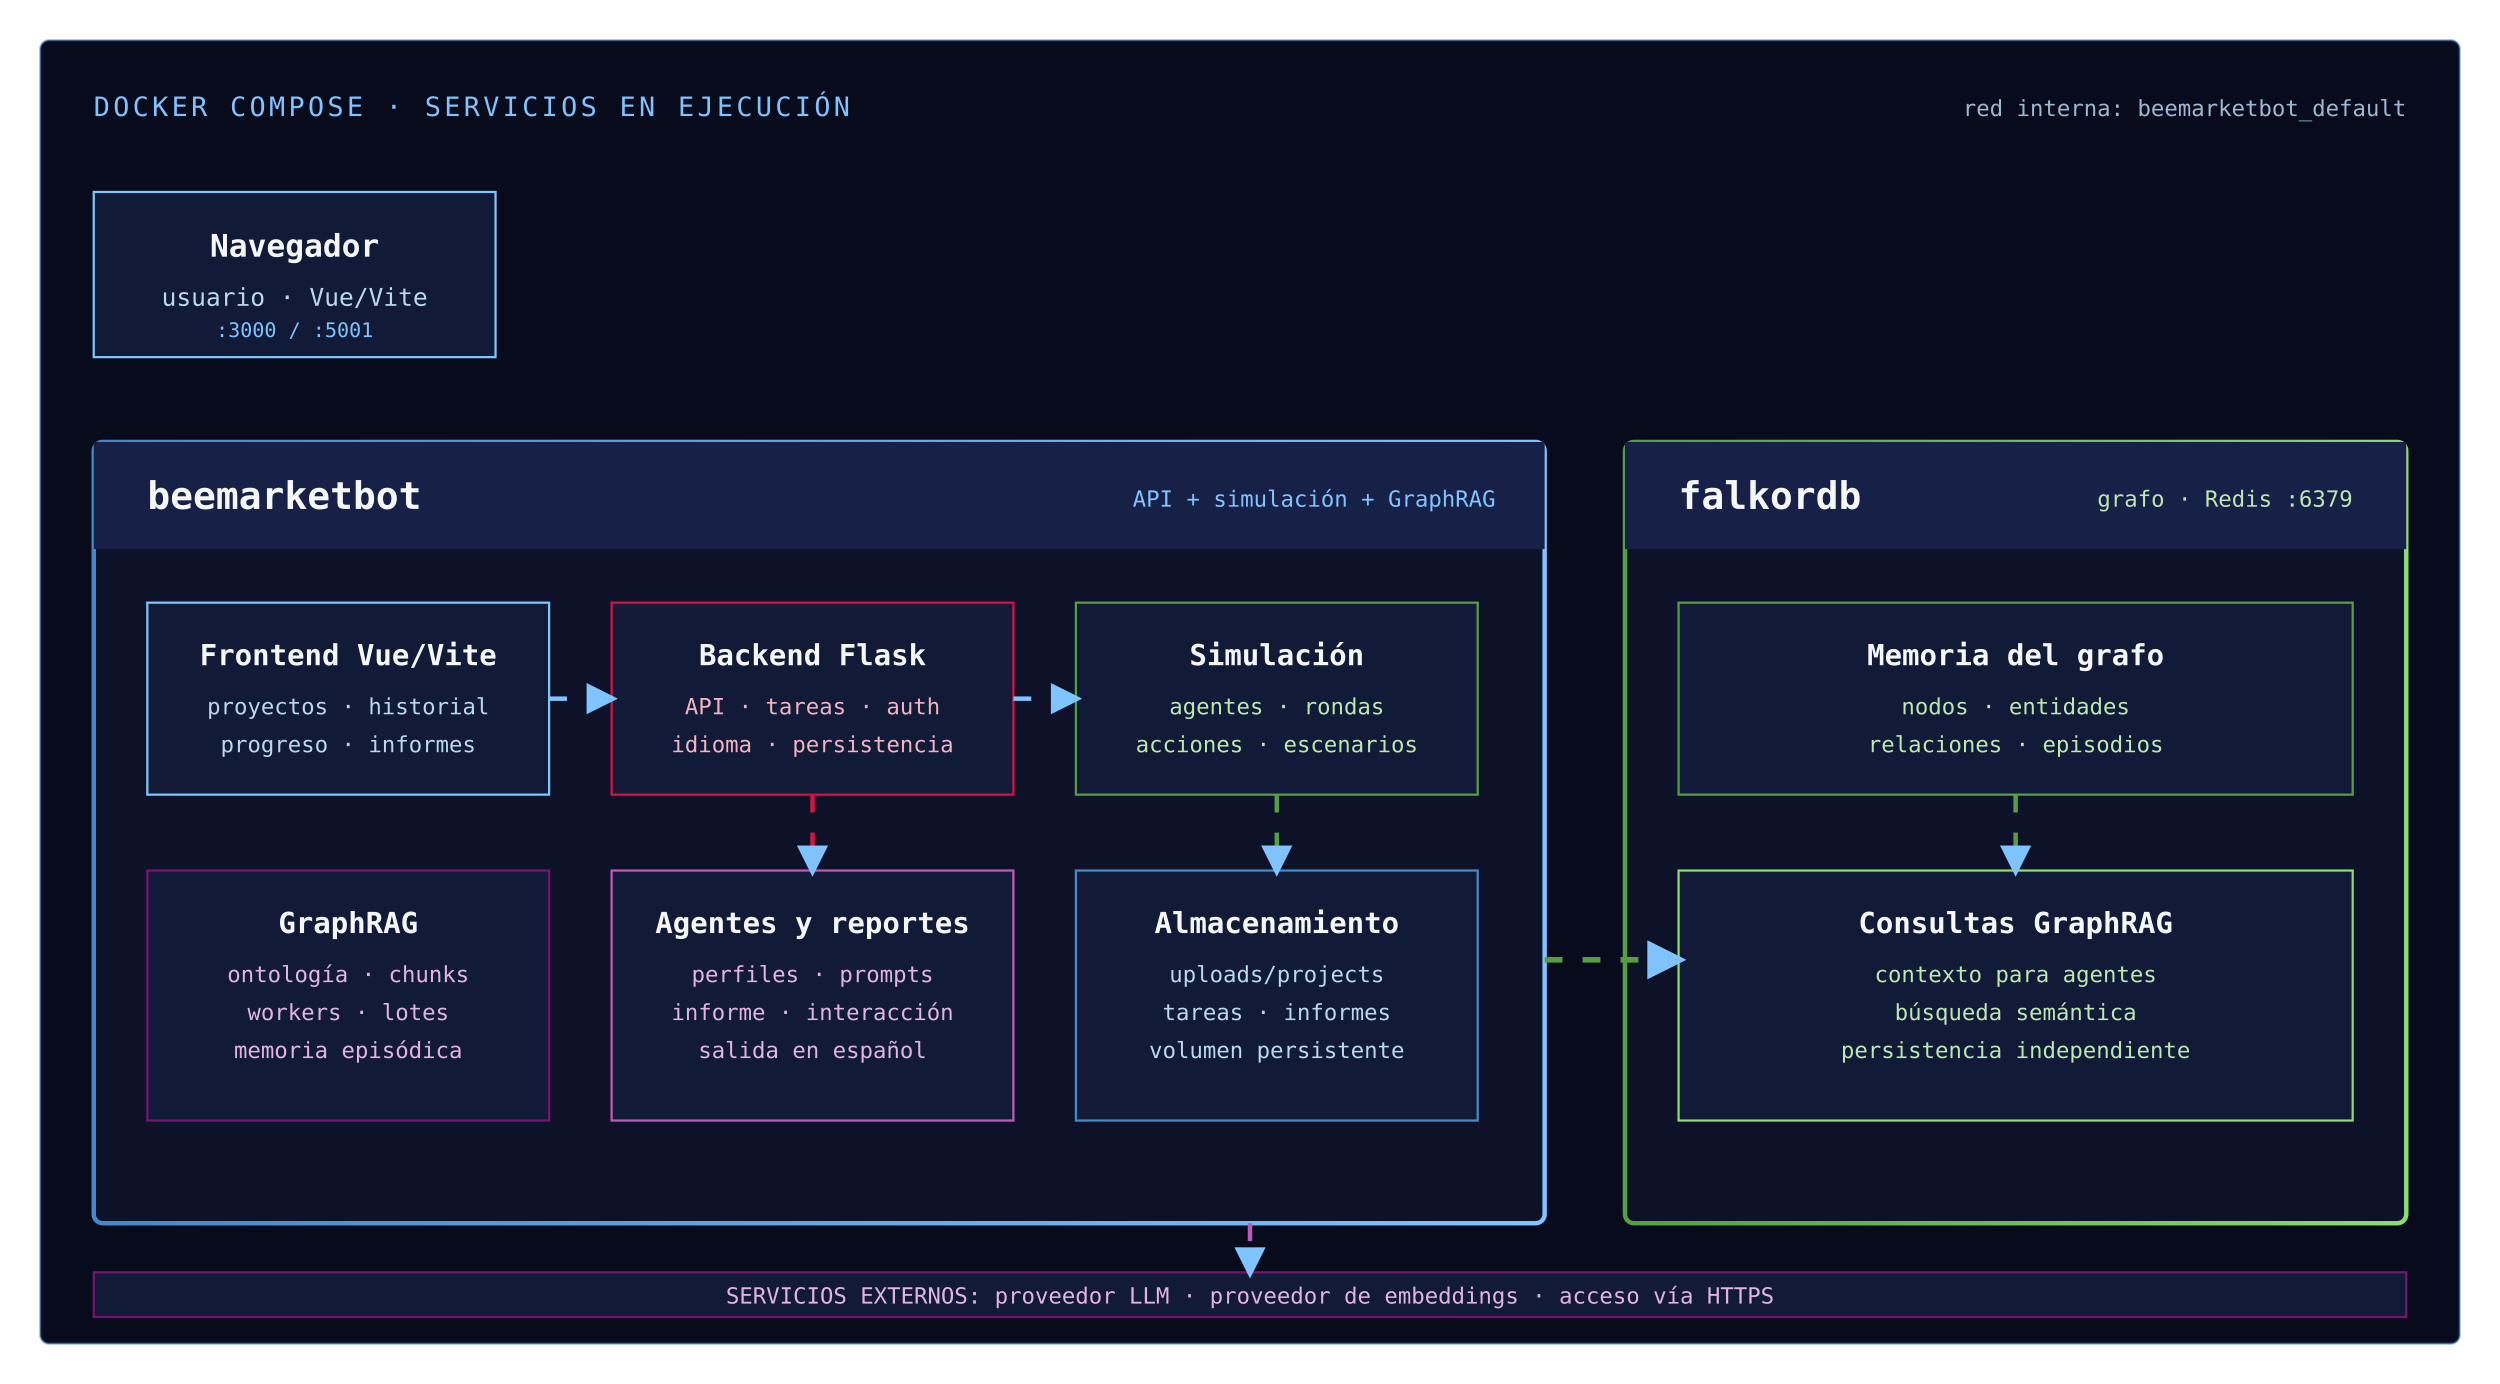
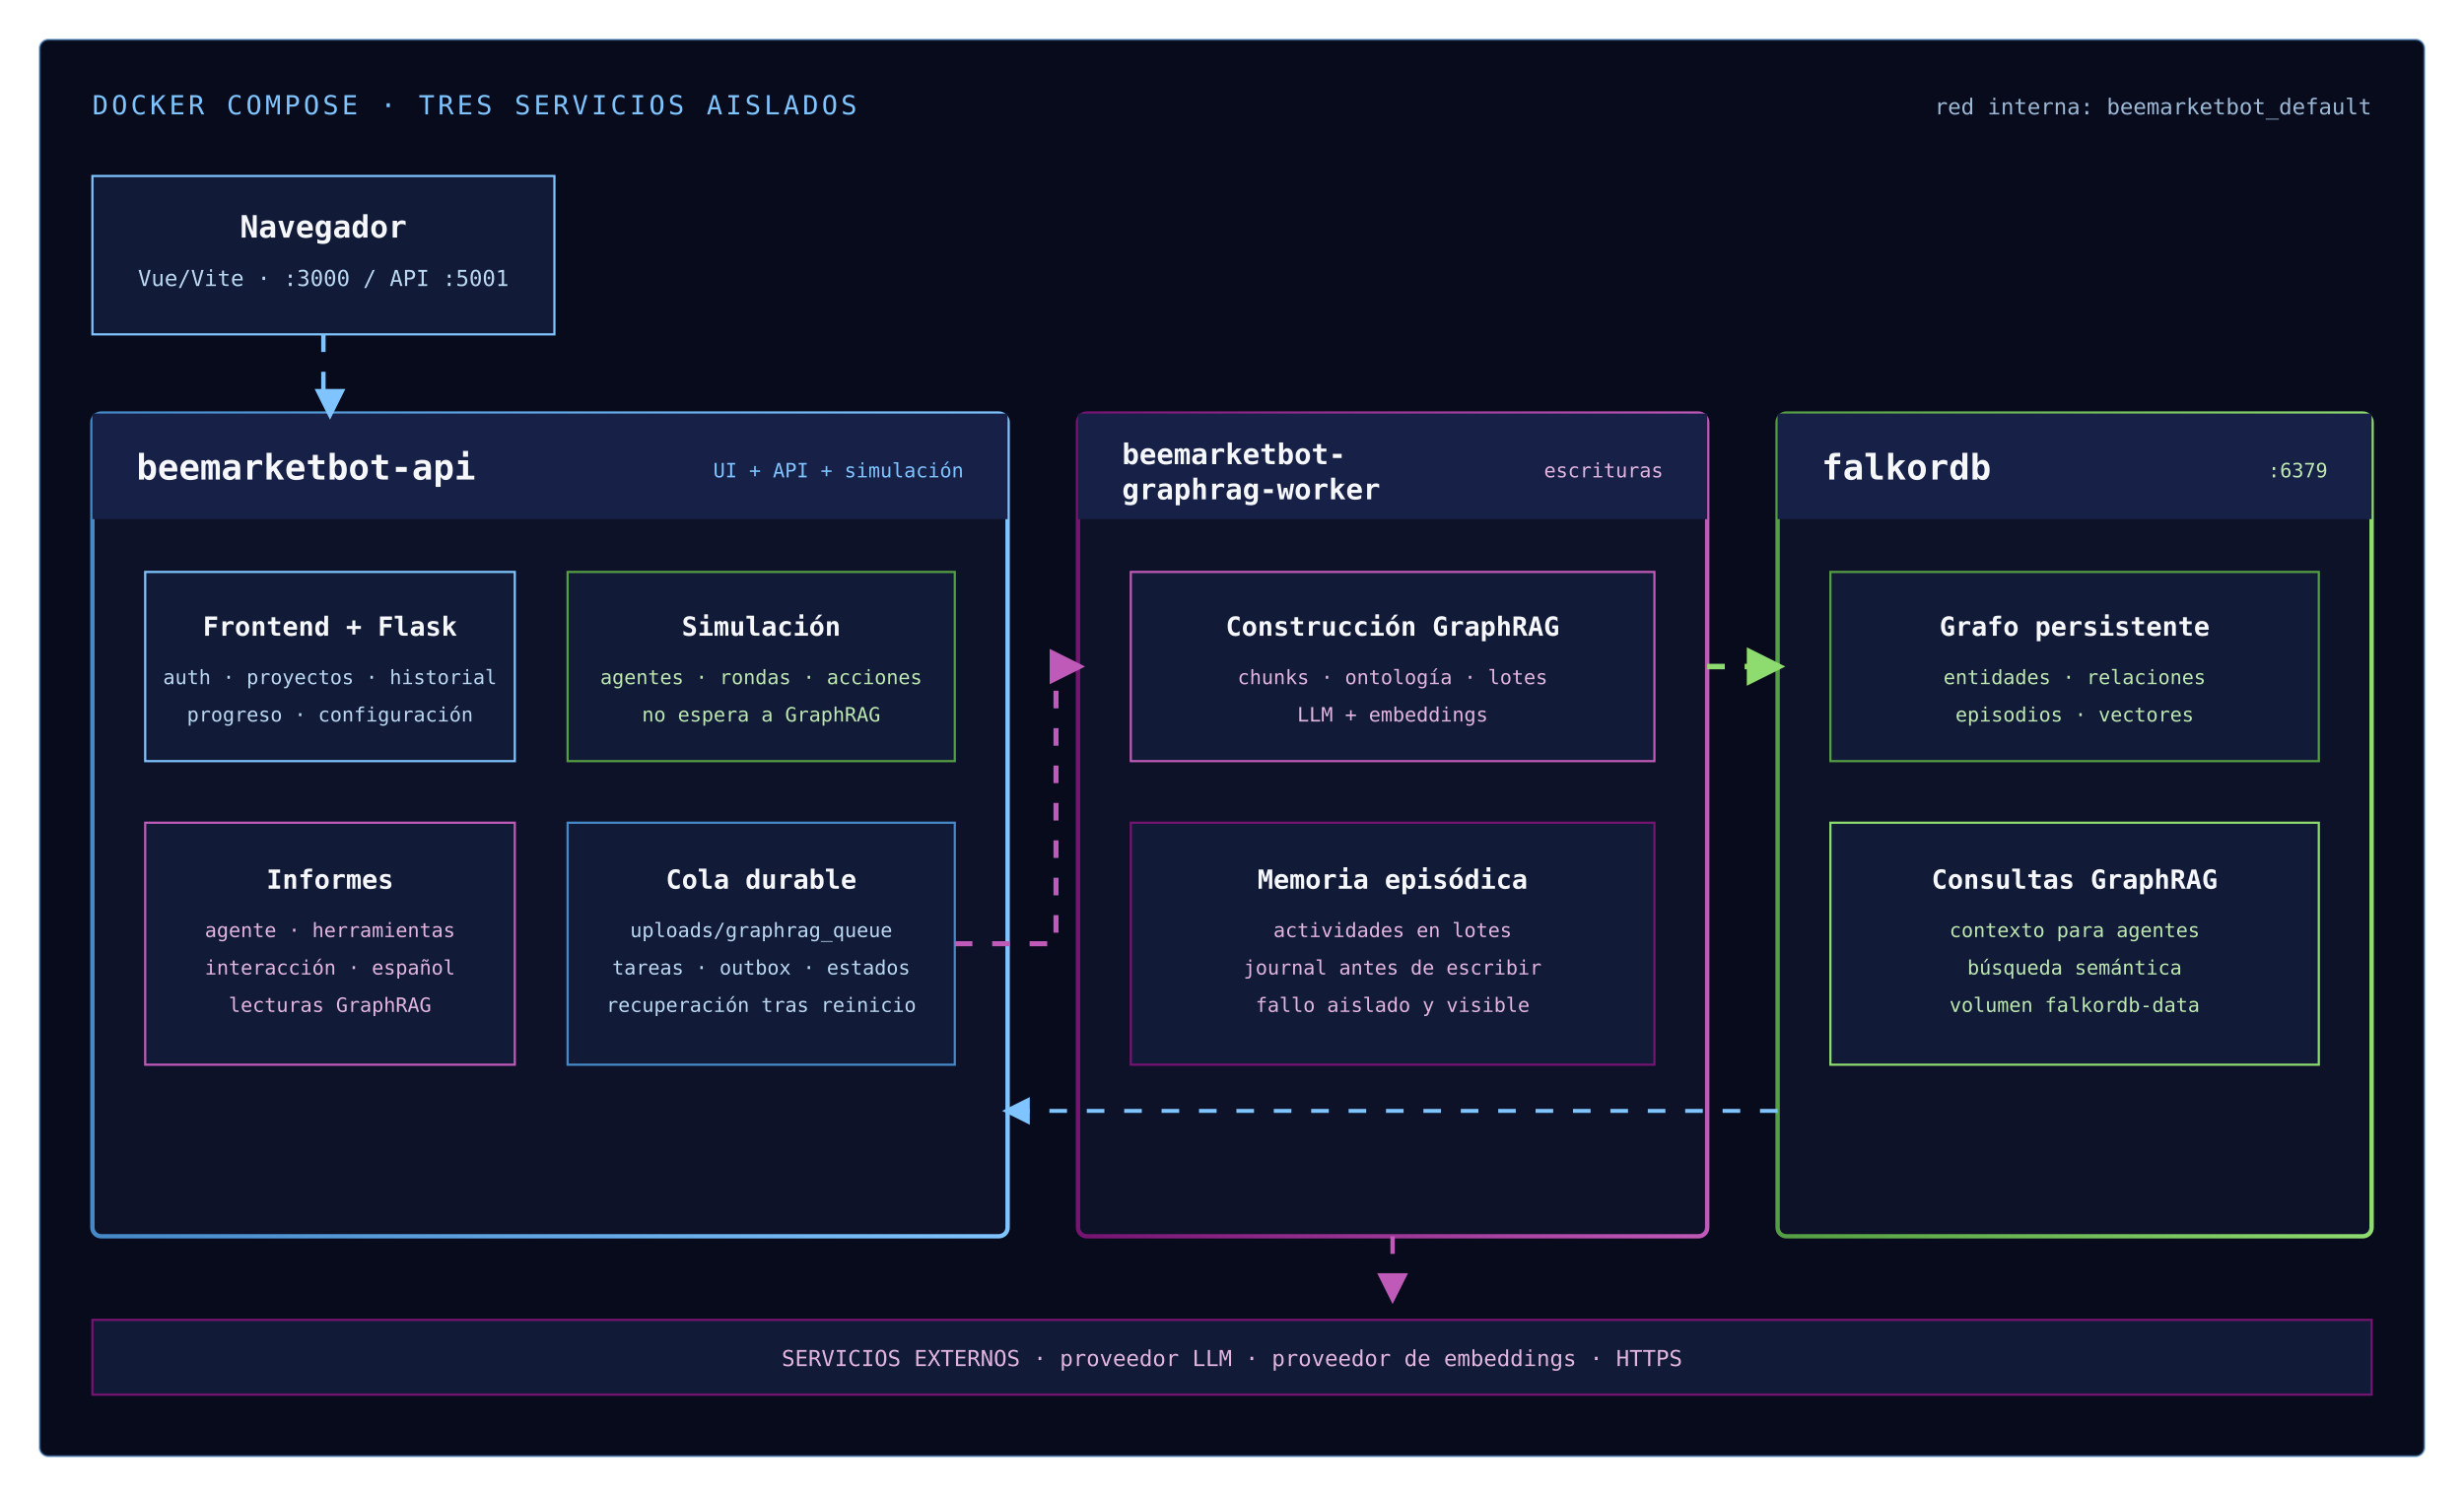
- <svg xmlns="http://www.w3.org/2000/svg" viewBox="0 0 1120 620" font-family="DM Mono,monospace">
+ <svg xmlns="http://www.w3.org/2000/svg" viewBox="0 0 1120 680" font-family="DM Mono,monospace">
  <style>
- .flow { stroke-dasharray: 8 9; animation: dash 1.7s linear infinite; }
- .flow.slow { animation-duration: 2.8s; }
- @keyframes dash { to { stroke-dashoffset: -32; } }
- .pulse { animation: pulse 3s ease-in-out infinite; }
- .p2 { animation-delay: .4s; } .p3 { animation-delay: .8s; }
- .p4 { animation-delay: 1.2s; } .p5 { animation-delay: 1.6s; }
- </style>
+     .flow { stroke-dasharray: 8 9; animation: dash 1.7s linear infinite; }
+     .flow.slow { animation-duration: 2.8s; }
+     @keyframes dash { to { stroke-dashoffset: -34; } }
+     .pulse { animation: pulse 3s ease-in-out infinite; }
+     @keyframes pulse { 50% { opacity: .72; } }
+     .p2 { animation-delay: .5s; }
+     .p3 { animation-delay: 1s; }
+   </style>
  <defs>
-     <linearGradient id="containerBlue" x1="0" x2="1">
+     <linearGradient id="blue" x1="0" x2="1">
      <stop stop-color="#4689C8" />
      <stop offset="1" stop-color="#7FC4FF" />
    </linearGradient>
-     <linearGradient id="containerPurple" x1="0" x2="1">
+     <linearGradient id="purple" x1="0" x2="1">
      <stop stop-color="#761472" />
      <stop offset="1" stop-color="#C05AB8" />
    </linearGradient>
-     <linearGradient id="containerGreen" x1="0" x2="1">
+     <linearGradient id="green" x1="0" x2="1">
      <stop stop-color="#559E44" />
      <stop offset="1" stop-color="#8EDB70" />
    </linearGradient>
-     <marker id="containerArrow" viewBox="0 0 10 10" refX="8" refY="5" markerWidth="7" markerHeight="7" orient="auto">
+     <marker id="arrowBlue" viewBox="0 0 10 10" refX="8" refY="5" markerWidth="7" markerHeight="7" orient="auto">
      <path d="M0 0L10 5L0 10z" fill="#7FC4FF" />
    </marker>
+     <marker id="arrowPurple" viewBox="0 0 10 10" refX="8" refY="5" markerWidth="7" markerHeight="7" orient="auto">
+       <path d="M0 0L10 5L0 10z" fill="#C05AB8" />
+     </marker>
+     <marker id="arrowGreen" viewBox="0 0 10 10" refX="8" refY="5" markerWidth="7" markerHeight="7" orient="auto">
+       <path d="M0 0L10 5L0 10z" fill="#8EDB70" />
+     </marker>
  </defs>
-   <rect x="18" y="18" width="1084" height="584" rx="4" fill="#080B1C" stroke="#4689C8" stroke-opacity=".5" />
-   <text x="42" y="52" fill="#7FC4FF" font-size="12" letter-spacing="1.5">DOCKER COMPOSE · SERVICIOS EN EJECUCIÓN</text>
+   <rect x="18" y="18" width="1084" height="644" rx="4" fill="#080B1C" stroke="#4689C8" stroke-opacity=".5" />
+   <text x="42" y="52" fill="#7FC4FF" font-size="12" letter-spacing="1.5">DOCKER COMPOSE · TRES SERVICIOS AISLADOS</text>
  <text x="1078" y="52" fill="#9CB8D4" font-size="10" text-anchor="end">red interna: beemarketbot_default</text>
-   <rect x="42" y="86" width="180" height="74" fill="#111A36" stroke="#7FC4FF" />
-   <text x="132" y="115" fill="#F5F7FA" font-size="14" font-weight="700" text-anchor="middle">Navegador</text>
-   <text x="132" y="137" fill="#BBD8F3" font-size="11" text-anchor="middle">usuario · Vue/Vite</text>
-   <text x="132" y="151" fill="#7FC4FF" font-size="9" text-anchor="middle">:3000 / :5001</text>
-   <rect x="42" y="198" width="650" height="350" rx="4" fill="#0D1228" stroke="url(#containerBlue)" stroke-width="2" />
-   <rect x="42" y="198" width="650" height="48" fill="#172047" />
-   <text x="66" y="228" fill="#F5F7FA" font-size="17" font-weight="700">beemarketbot</text>
-   <text x="670" y="227" fill="#7FC4FF" font-size="10" text-anchor="end">API + simulación + GraphRAG</text>
+   <rect x="42" y="80" width="210" height="72" fill="#111A36" stroke="#7FC4FF" />
+   <text x="147" y="108" fill="#F5F7FA" font-size="14" font-weight="700" text-anchor="middle">Navegador</text>
+   <text x="147" y="130" fill="#BBD8F3" font-size="10" text-anchor="middle">Vue/Vite · :3000 / API :5001</text>
+   <rect x="42" y="188" width="416" height="374" rx="4" fill="#0D1228" stroke="url(#blue)" stroke-width="2" />
+   <rect x="42" y="188" width="416" height="48" fill="#172047" />
+   <text x="62" y="218" fill="#F5F7FA" font-size="16" font-weight="700">beemarketbot-api</text>
+   <text x="438" y="217" fill="#7FC4FF" font-size="9" text-anchor="end">UI + API + simulación</text>
  <g class="pulse">
-     <rect x="66" y="270" width="180" height="86" fill="#111A36" stroke="#7FC4FF" />
-     <text x="156" y="298" fill="#F5F7FA" font-size="13" font-weight="700" text-anchor="middle">Frontend Vue/Vite</text>
-     <text x="156" y="320" fill="#BBD8F3" font-size="10" text-anchor="middle">proyectos · historial</text>
-     <text x="156" y="337" fill="#BBD8F3" font-size="10" text-anchor="middle">progreso · informes</text>
+     <rect x="66" y="260" width="168" height="86" fill="#111A36" stroke="#7FC4FF" />
+     <text x="150" y="289" fill="#F5F7FA" font-size="12" font-weight="700" text-anchor="middle">Frontend + Flask</text>
+     <text x="150" y="311" fill="#BBD8F3" font-size="9" text-anchor="middle">auth · proyectos · historial</text>
+     <text x="150" y="328" fill="#BBD8F3" font-size="9" text-anchor="middle">progreso · configuración</text>
  </g>
  <g class="pulse p2">
-     <rect x="274" y="270" width="180" height="86" fill="#111A36" stroke="#D71343" />
-     <text x="364" y="298" fill="#F5F7FA" font-size="13" font-weight="700" text-anchor="middle">Backend Flask</text>
-     <text x="364" y="320" fill="#F3B3C2" font-size="10" text-anchor="middle">API · tareas · auth</text>
-     <text x="364" y="337" fill="#F3B3C2" font-size="10" text-anchor="middle">idioma · persistencia</text>
+     <rect x="258" y="260" width="176" height="86" fill="#111A36" stroke="#559E44" />
+     <text x="346" y="289" fill="#F5F7FA" font-size="12" font-weight="700" text-anchor="middle">Simulación</text>
+     <text x="346" y="311" fill="#BDE8B1" font-size="9" text-anchor="middle">agentes · rondas · acciones</text>
+     <text x="346" y="328" fill="#BDE8B1" font-size="9" text-anchor="middle">no espera a GraphRAG</text>
  </g>
+   <rect x="66" y="374" width="168" height="110" fill="#111A36" stroke="#C05AB8" />
+   <text x="150" y="404" fill="#F5F7FA" font-size="12" font-weight="700" text-anchor="middle">Informes</text>
+   <text x="150" y="426" fill="#E2B5DF" font-size="9" text-anchor="middle">agente · herramientas</text>
+   <text x="150" y="443" fill="#E2B5DF" font-size="9" text-anchor="middle">interacción · español</text>
+   <text x="150" y="460" fill="#E2B5DF" font-size="9" text-anchor="middle">lecturas GraphRAG</text>
+   <rect x="258" y="374" width="176" height="110" fill="#111A36" stroke="#4689C8" />
+   <text x="346" y="404" fill="#F5F7FA" font-size="12" font-weight="700" text-anchor="middle">Cola durable</text>
+   <text x="346" y="426" fill="#BBD8F3" font-size="9" text-anchor="middle">uploads/graphrag_queue</text>
+   <text x="346" y="443" fill="#BBD8F3" font-size="9" text-anchor="middle">tareas · outbox · estados</text>
+   <text x="346" y="460" fill="#BBD8F3" font-size="9" text-anchor="middle">recuperación tras reinicio</text>
+   <rect x="490" y="188" width="286" height="374" rx="4" fill="#0D1228" stroke="url(#purple)" stroke-width="2" />
+   <rect x="490" y="188" width="286" height="48" fill="#172047" />
+   <text x="510" y="211" fill="#F5F7FA" font-size="13" font-weight="700">beemarketbot-</text>
+   <text x="510" y="227" fill="#F5F7FA" font-size="13" font-weight="700">graphrag-worker</text>
+   <text x="756" y="217" fill="#E2B5DF" font-size="9" text-anchor="end">escrituras</text>
  <g class="pulse p3">
-     <rect x="482" y="270" width="180" height="86" fill="#111A36" stroke="#559E44" />
-     <text x="572" y="298" fill="#F5F7FA" font-size="13" font-weight="700" text-anchor="middle">Simulación</text>
-     <text x="572" y="320" fill="#BDE8B1" font-size="10" text-anchor="middle">agentes · rondas</text>
-     <text x="572" y="337" fill="#BDE8B1" font-size="10" text-anchor="middle">acciones · escenarios</text>
+     <rect x="514" y="260" width="238" height="86" fill="#111A36" stroke="#C05AB8" />
+     <text x="633" y="289" fill="#F5F7FA" font-size="12" font-weight="700" text-anchor="middle">Construcción GraphRAG</text>
+     <text x="633" y="311" fill="#E2B5DF" font-size="9" text-anchor="middle">chunks · ontología · lotes</text>
+     <text x="633" y="328" fill="#E2B5DF" font-size="9" text-anchor="middle">LLM + embeddings</text>
  </g>
-   <rect x="66" y="390" width="180" height="112" fill="#111A36" stroke="#761472" />
-   <text x="156" y="418" fill="#F5F7FA" font-size="13" font-weight="700" text-anchor="middle">GraphRAG</text>
-   <text x="156" y="440" fill="#E2B5DF" font-size="10" text-anchor="middle">ontología · chunks</text>
-   <text x="156" y="457" fill="#E2B5DF" font-size="10" text-anchor="middle">workers · lotes</text>
-   <text x="156" y="474" fill="#E2B5DF" font-size="10" text-anchor="middle">memoria episódica</text>
-   <rect x="274" y="390" width="180" height="112" fill="#111A36" stroke="#C05AB8" />
-   <text x="364" y="418" fill="#F5F7FA" font-size="13" font-weight="700" text-anchor="middle">Agentes y reportes</text>
-   <text x="364" y="440" fill="#E2B5DF" font-size="10" text-anchor="middle">perfiles · prompts</text>
-   <text x="364" y="457" fill="#E2B5DF" font-size="10" text-anchor="middle">informe · interacción</text>
-   <text x="364" y="474" fill="#E2B5DF" font-size="10" text-anchor="middle">salida en español</text>
-   <rect x="482" y="390" width="180" height="112" fill="#111A36" stroke="#4689C8" />
-   <text x="572" y="418" fill="#F5F7FA" font-size="13" font-weight="700" text-anchor="middle">Almacenamiento</text>
-   <text x="572" y="440" fill="#BBD8F3" font-size="10" text-anchor="middle">uploads/projects</text>
-   <text x="572" y="457" fill="#BBD8F3" font-size="10" text-anchor="middle">tareas · informes</text>
-   <text x="572" y="474" fill="#BBD8F3" font-size="10" text-anchor="middle">volumen persistente</text>
-   <path class="flow" d="M246 313H274" stroke="#7FC4FF" stroke-width="2" marker-end="url(#containerArrow)" />
-   <path class="flow" d="M454 313H482" stroke="#7FC4FF" stroke-width="2" marker-end="url(#containerArrow)" />
-   <path class="flow slow" d="M364 356V390" stroke="#D71343" stroke-width="2" marker-end="url(#containerArrow)" />
-   <path class="flow slow" d="M572 356V390" stroke="#559E44" stroke-width="2" marker-end="url(#containerArrow)" />
-   <rect x="728" y="198" width="350" height="350" rx="4" fill="#0D1228" stroke="url(#containerGreen)" stroke-width="2" />
-   <rect x="728" y="198" width="350" height="48" fill="#172047" />
-   <text x="752" y="228" fill="#F5F7FA" font-size="17" font-weight="700">falkordb</text>
-   <text x="1054" y="227" fill="#BDE8B1" font-size="10" text-anchor="end">grafo · Redis :6379</text>
-   <rect x="752" y="270" width="302" height="86" fill="#111A36" stroke="#559E44" />
-   <text x="903" y="298" fill="#F5F7FA" font-size="13" font-weight="700" text-anchor="middle">Memoria del grafo</text>
-   <text x="903" y="320" fill="#BDE8B1" font-size="10" text-anchor="middle">nodos · entidades</text>
-   <text x="903" y="337" fill="#BDE8B1" font-size="10" text-anchor="middle">relaciones · episodios</text>
-   <rect x="752" y="390" width="302" height="112" fill="#111A36" stroke="#8EDB70" />
-   <text x="903" y="418" fill="#F5F7FA" font-size="13" font-weight="700" text-anchor="middle">Consultas GraphRAG</text>
-   <text x="903" y="440" fill="#BDE8B1" font-size="10" text-anchor="middle">contexto para agentes</text>
-   <text x="903" y="457" fill="#BDE8B1" font-size="10" text-anchor="middle">búsqueda semántica</text>
-   <text x="903" y="474" fill="#BDE8B1" font-size="10" text-anchor="middle">persistencia independiente</text>
-   <path class="flow slow" d="M692 430H752" stroke="#559E44" stroke-width="2.5" marker-end="url(#containerArrow)" />
-   <path class="flow slow" d="M903 356V390" stroke="#559E44" stroke-width="2" marker-end="url(#containerArrow)" />
-   <rect x="42" y="570" width="1036" height="20" fill="#111A36" stroke="#761472" />
-   <text x="560" y="584" fill="#E2B5DF" font-size="10" text-anchor="middle">SERVICIOS EXTERNOS: proveedor LLM · proveedor de embeddings · acceso vía HTTPS</text>
-   <path class="flow slow" d="M560 548V570" stroke="#C05AB8" stroke-width="2" marker-end="url(#containerArrow)" />
+   <rect x="514" y="374" width="238" height="110" fill="#111A36" stroke="#761472" />
+   <text x="633" y="404" fill="#F5F7FA" font-size="12" font-weight="700" text-anchor="middle">Memoria episódica</text>
+   <text x="633" y="426" fill="#E2B5DF" font-size="9" text-anchor="middle">actividades en lotes</text>
+   <text x="633" y="443" fill="#E2B5DF" font-size="9" text-anchor="middle">journal antes de escribir</text>
+   <text x="633" y="460" fill="#E2B5DF" font-size="9" text-anchor="middle">fallo aislado y visible</text>
+   <rect x="808" y="188" width="270" height="374" rx="4" fill="#0D1228" stroke="url(#green)" stroke-width="2" />
+   <rect x="808" y="188" width="270" height="48" fill="#172047" />
+   <text x="828" y="218" fill="#F5F7FA" font-size="16" font-weight="700">falkordb</text>
+   <text x="1058" y="217" fill="#BDE8B1" font-size="9" text-anchor="end">:6379</text>
+   <rect x="832" y="260" width="222" height="86" fill="#111A36" stroke="#559E44" />
+   <text x="943" y="289" fill="#F5F7FA" font-size="12" font-weight="700" text-anchor="middle">Grafo persistente</text>
+   <text x="943" y="311" fill="#BDE8B1" font-size="9" text-anchor="middle">entidades · relaciones</text>
+   <text x="943" y="328" fill="#BDE8B1" font-size="9" text-anchor="middle">episodios · vectores</text>
+   <rect x="832" y="374" width="222" height="110" fill="#111A36" stroke="#8EDB70" />
+   <text x="943" y="404" fill="#F5F7FA" font-size="12" font-weight="700" text-anchor="middle">Consultas GraphRAG</text>
+   <text x="943" y="426" fill="#BDE8B1" font-size="9" text-anchor="middle">contexto para agentes</text>
+   <text x="943" y="443" fill="#BDE8B1" font-size="9" text-anchor="middle">búsqueda semántica</text>
+   <text x="943" y="460" fill="#BDE8B1" font-size="9" text-anchor="middle">volumen falkordb-data</text>
+   <path class="flow" d="M147 152V178H150V188" fill="none" stroke="#7FC4FF" stroke-width="2" marker-end="url(#arrowBlue)" />
+   <path class="flow" d="M434 429H480V303H490" fill="none" stroke="#C05AB8" stroke-width="2.3" marker-end="url(#arrowPurple)" />
+   <path class="flow slow" d="M776 303H808" fill="none" stroke="#8EDB70" stroke-width="2.5" marker-end="url(#arrowGreen)" />
+   <path class="flow slow" d="M808 505H472V505H458" fill="none" stroke="#7FC4FF" stroke-width="1.8" marker-end="url(#arrowBlue)" />
+   <rect x="42" y="600" width="1036" height="34" fill="#111A36" stroke="#761472" />
+   <text x="560" y="621" fill="#E2B5DF" font-size="10" text-anchor="middle">SERVICIOS EXTERNOS · proveedor LLM · proveedor de embeddings · HTTPS</text>
+   <path class="flow slow" d="M633 562V590" fill="none" stroke="#C05AB8" stroke-width="2" marker-end="url(#arrowPurple)" />
</svg>
